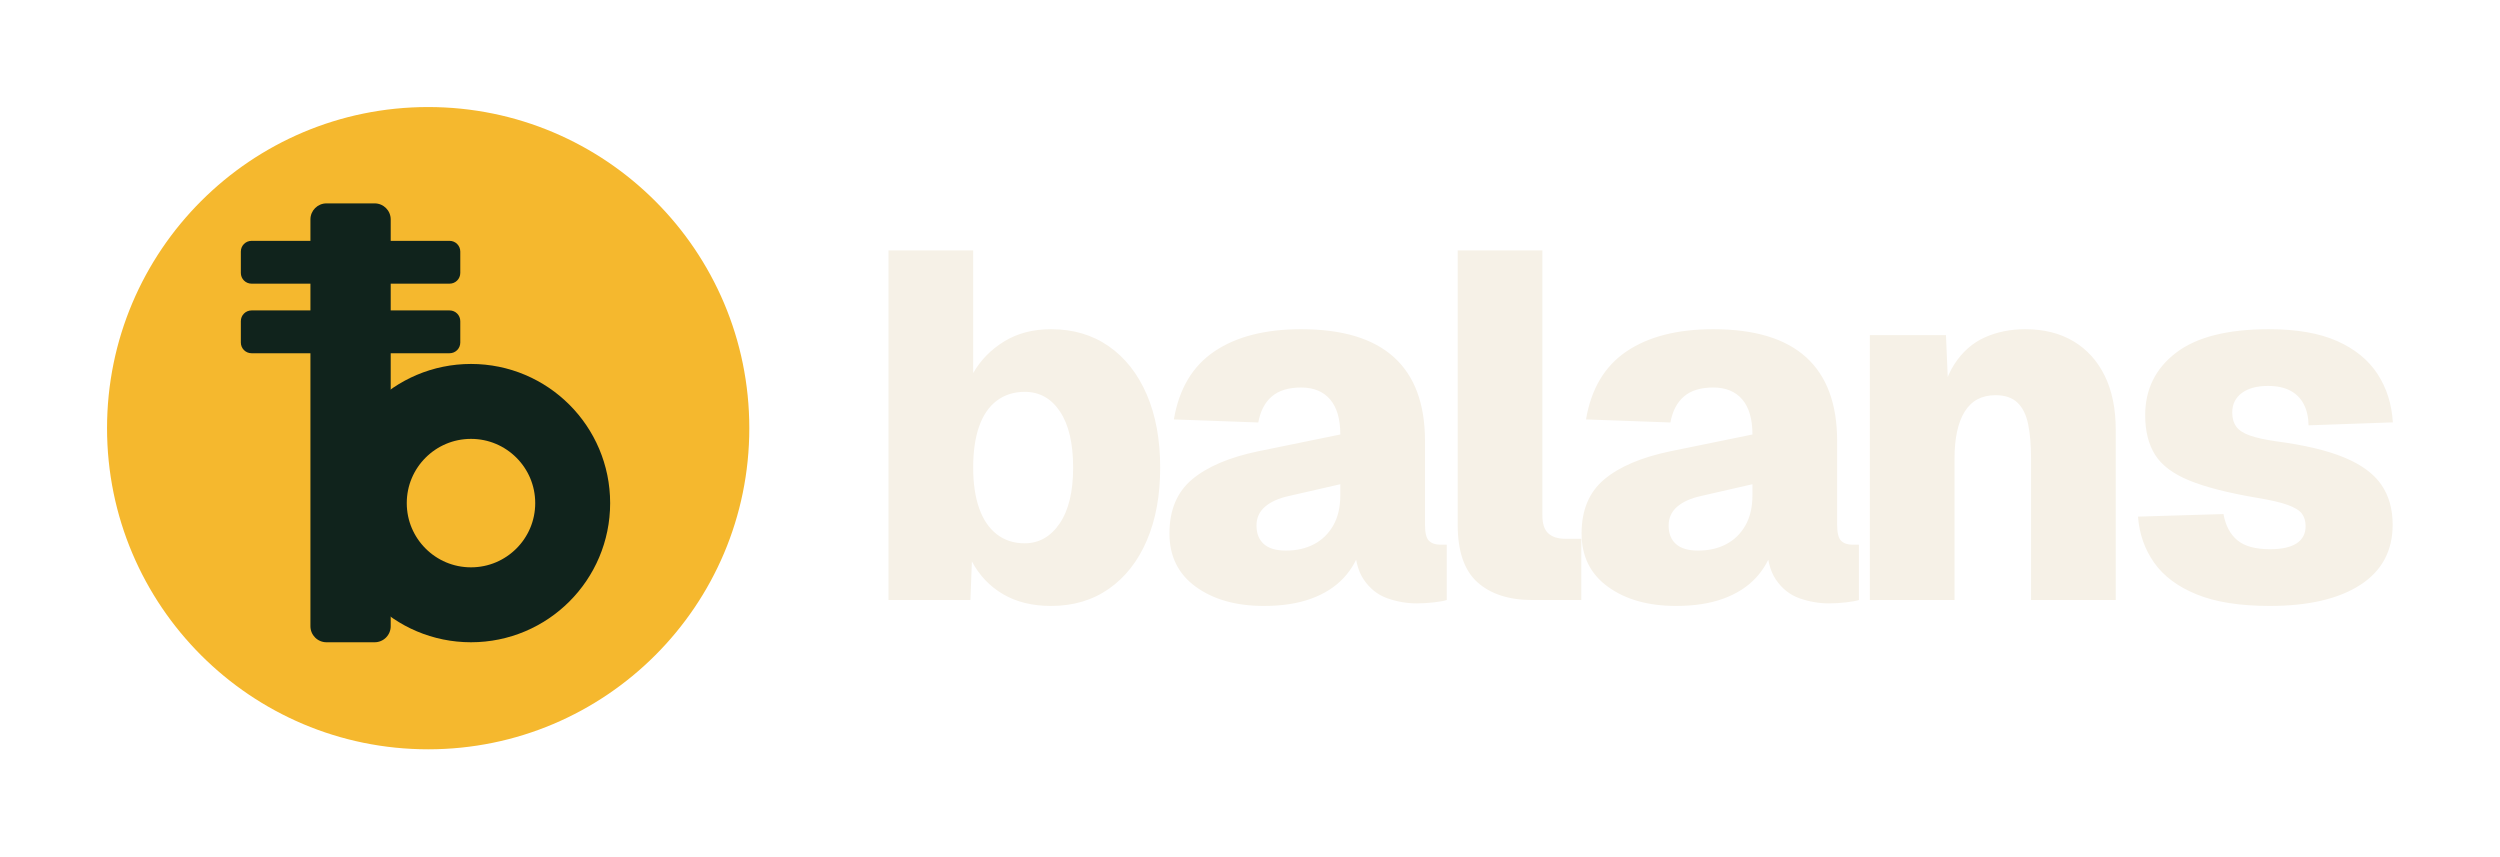
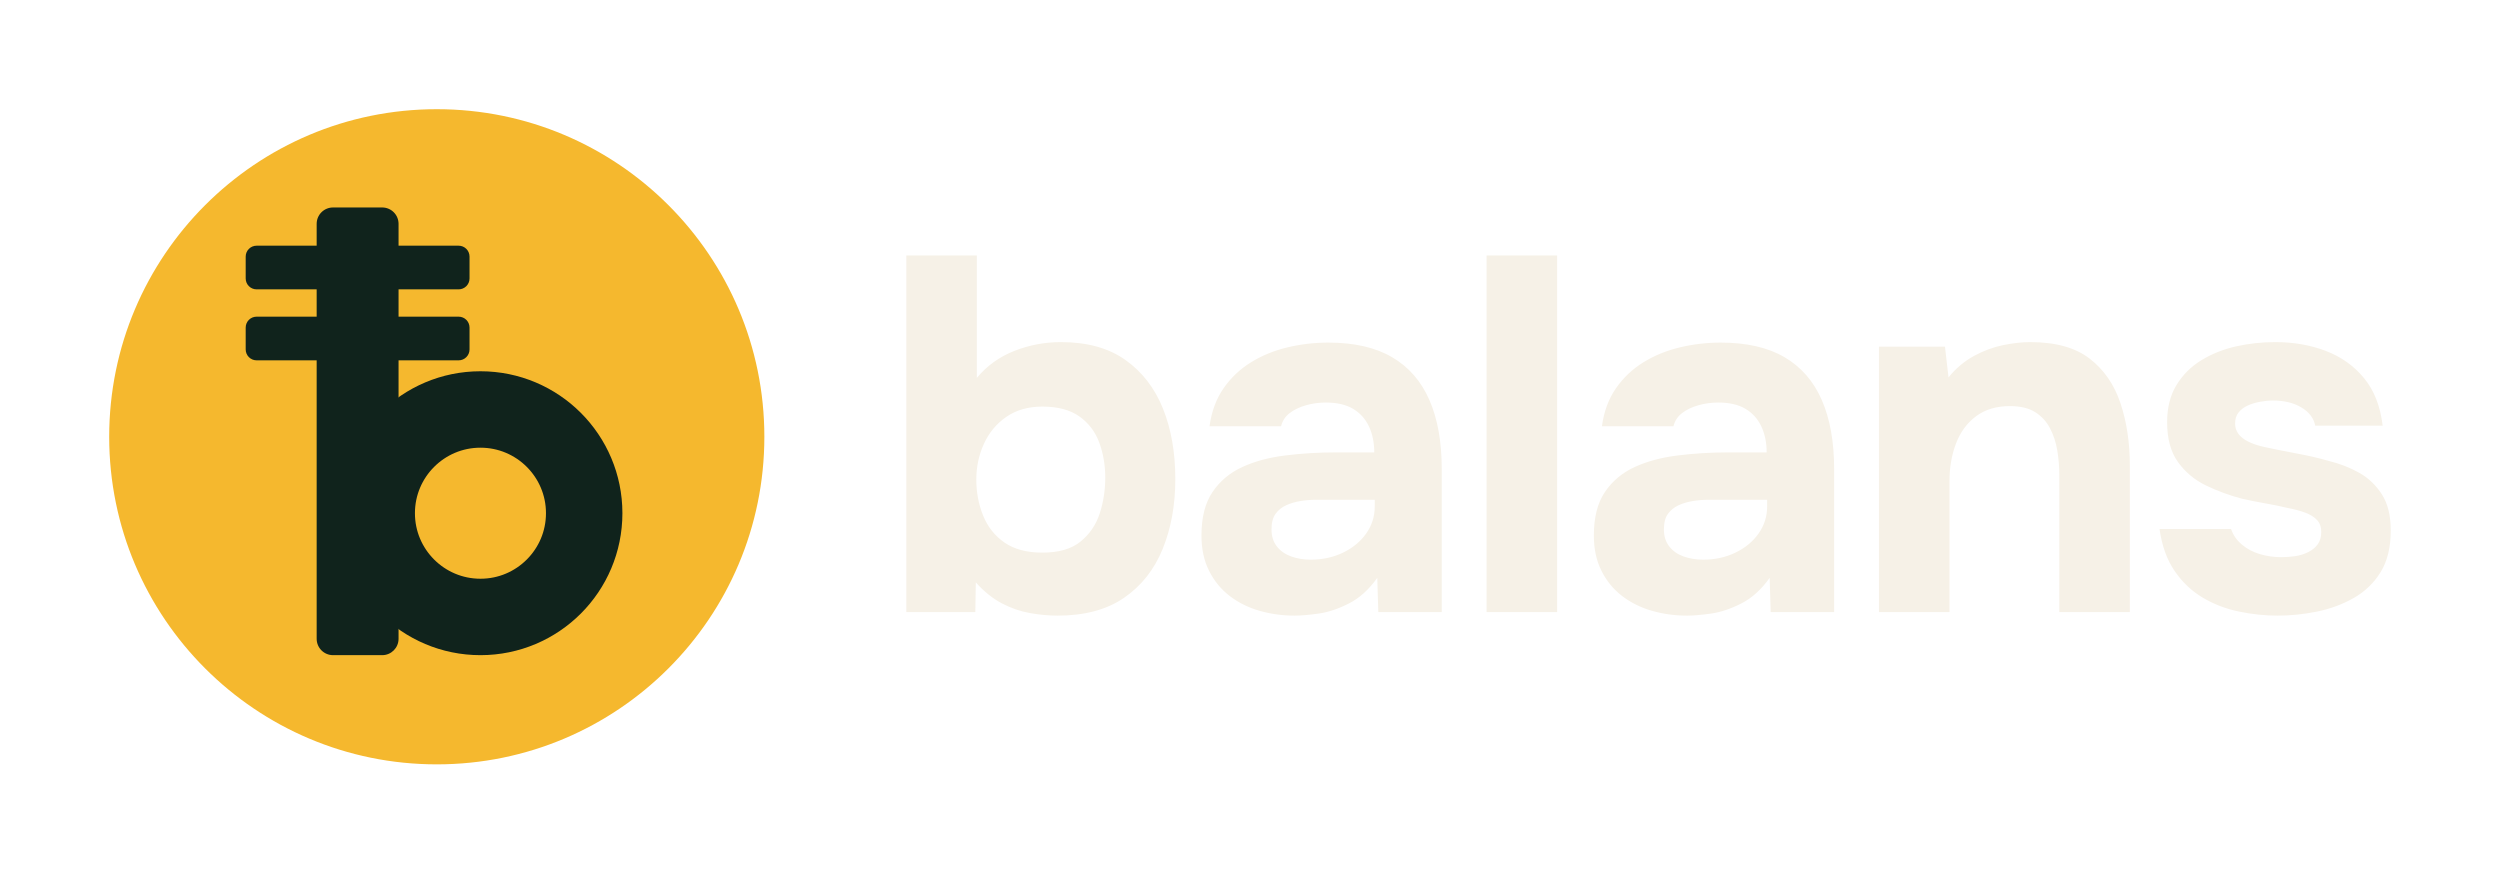
- <svg xmlns="http://www.w3.org/2000/svg" viewBox="0 0 467.1 160" width="467.1" height="160" role="img" aria-label="Balans">
+ <svg xmlns="http://www.w3.org/2000/svg" viewBox="0 0 457.9 160" width="457.9" height="160" role="img" aria-label="Balans">
  <g transform="translate(20 20) scale(1)">
    <circle cx="60" cy="60" r="60" fill="#F5B82E" />
    <rect x="38" y="18" width="15" height="82" rx="3" fill="#10231C" />
    <circle cx="68" cy="74" r="19" fill="none" stroke="#10231C" stroke-width="14" />
    <rect x="25" y="25" width="41" height="8" rx="2" fill="#10231C" />
    <rect x="25" y="38" width="41" height="8" rx="2" fill="#10231C" />
  </g>
-   <path transform="translate(160.41 112.11)" d="M35.972 1.104Q30.765 1.104 27.03 -1.076Q23.294 -3.257 21.178 -7.213L20.902 0.0H5.594V-65.32H21.418V-42.394Q23.478 -46.018 27.195 -48.309Q30.912 -50.6 35.972 -50.6Q42.191 -50.6 46.773 -47.398Q51.354 -44.197 53.857 -38.382Q56.359 -32.568 56.359 -24.748Q56.359 -16.928 53.857 -11.114Q51.354 -5.299 46.773 -2.098Q42.191 1.104 35.972 1.104ZM31.022 -10.598Q35.052 -10.598 37.573 -14.297Q40.094 -17.995 40.094 -24.748Q40.094 -31.519 37.646 -35.208Q35.199 -38.898 31.059 -38.898Q28.023 -38.898 25.834 -37.251Q23.644 -35.604 22.531 -32.439Q21.418 -29.274 21.418 -24.748Q21.418 -20.332 22.531 -17.158Q23.644 -13.984 25.824 -12.291Q28.005 -10.598 31.022 -10.598Z M75.734 1.104Q67.97 1.104 63.029 -2.466Q58.089 -6.035 58.089 -12.438Q58.089 -18.989 62.321 -22.54Q66.553 -26.091 74.63 -27.784L90.013 -30.93Q90.013 -35.254 88.108 -37.481Q86.204 -39.707 82.69 -39.707Q79.175 -39.707 77.225 -38.042Q75.274 -36.377 74.685 -33.175L58.917 -33.746Q60.37 -42.338 66.507 -46.469Q72.643 -50.6 82.69 -50.6Q94.282 -50.6 100.059 -45.347Q105.837 -40.094 105.837 -29.698V-14.039Q105.837 -11.794 106.582 -11.068Q107.327 -10.341 108.707 -10.341H109.903V0.0Q109.167 0.239 107.53 0.432Q105.892 0.626 104.31 0.626Q101.513 0.626 98.817 -0.322Q96.122 -1.27 94.392 -3.818Q92.662 -6.366 92.662 -11.15L93.877 -9.936Q92.938 -6.587 90.602 -4.094Q88.265 -1.601 84.548 -0.248Q80.831 1.104 75.734 1.104ZM79.856 -9.237Q82.818 -9.237 85.091 -10.424Q87.363 -11.61 88.688 -13.92Q90.013 -16.229 90.013 -19.614V-21.638L80.371 -19.43Q77.537 -18.805 75.946 -17.434Q74.354 -16.063 74.354 -13.91Q74.354 -11.684 75.725 -10.46Q77.096 -9.237 79.856 -9.237Z M125.93 0.0Q119.342 0.0 115.644 -3.312Q111.946 -6.624 111.946 -14.058V-65.32H127.77V-15.806Q127.77 -13.45 128.883 -12.448Q129.996 -11.445 132.057 -11.445H135.038V0.0Z M152.738 1.104Q144.974 1.104 140.033 -2.466Q135.093 -6.035 135.093 -12.438Q135.093 -18.989 139.325 -22.54Q143.557 -26.091 151.634 -27.784L167.017 -30.93Q167.017 -35.254 165.112 -37.481Q163.208 -39.707 159.694 -39.707Q156.179 -39.707 154.229 -38.042Q152.278 -36.377 151.689 -33.175L135.921 -33.746Q137.374 -42.338 143.511 -46.469Q149.647 -50.6 159.694 -50.6Q171.286 -50.6 177.063 -45.347Q182.841 -40.094 182.841 -29.698V-14.039Q182.841 -11.794 183.586 -11.068Q184.331 -10.341 185.711 -10.341H186.907V0.0Q186.171 0.239 184.534 0.432Q182.896 0.626 181.314 0.626Q178.517 0.626 175.821 -0.322Q173.126 -1.27 171.396 -3.818Q169.666 -6.366 169.666 -11.15L170.881 -9.936Q169.942 -6.587 167.606 -4.094Q165.269 -1.601 161.552 -0.248Q157.835 1.104 152.738 1.104ZM156.86 -9.237Q159.822 -9.237 162.095 -10.424Q164.367 -11.61 165.692 -13.92Q167.017 -16.229 167.017 -19.614V-21.638L157.375 -19.43Q154.541 -18.805 152.95 -17.434Q151.358 -16.063 151.358 -13.91Q151.358 -11.684 152.729 -10.46Q154.1 -9.237 156.86 -9.237Z M188.95 0.0V-49.496H203.173L203.817 -34.353L201.866 -34.666Q202.492 -40.609 204.755 -44.077Q207.018 -47.546 210.432 -49.073Q213.845 -50.6 217.985 -50.6Q223.229 -50.6 227.01 -48.337Q230.791 -46.074 232.843 -41.888Q234.894 -37.702 234.894 -31.814V0.0H219.07V-26.441Q219.07 -30.213 218.528 -32.853Q217.985 -35.494 216.531 -36.883Q215.078 -38.272 212.428 -38.272Q208.582 -38.272 206.678 -35.208Q204.774 -32.145 204.774 -26.441V0.0Z M263.654 1.104Q255.318 1.104 250.028 -1.049Q244.738 -3.202 242.08 -6.964Q239.421 -10.727 239.053 -15.585L255.024 -16.063Q255.613 -12.825 257.628 -11.16Q259.642 -9.494 263.727 -9.494Q267.002 -9.494 268.686 -10.589Q270.37 -11.684 270.37 -13.8Q270.37 -15.217 269.68 -16.137Q268.99 -17.057 267.039 -17.765Q265.089 -18.474 261.298 -19.099Q253.239 -20.461 248.676 -22.319Q244.113 -24.178 242.254 -27.122Q240.396 -30.066 240.396 -34.518Q240.396 -41.786 246.146 -46.193Q251.896 -50.6 263.525 -50.6Q271.29 -50.6 276.267 -48.383Q281.244 -46.166 283.801 -42.246Q286.359 -38.327 286.672 -33.194L270.922 -32.642Q270.885 -34.942 270.02 -36.598Q269.155 -38.254 267.499 -39.128Q265.843 -40.002 263.341 -40.002Q260.231 -40.002 258.446 -38.677Q256.661 -37.352 256.661 -35.034Q256.661 -33.451 257.407 -32.412Q258.152 -31.372 259.964 -30.737Q261.777 -30.102 264.831 -29.661Q272.817 -28.612 277.601 -26.625Q282.385 -24.638 284.51 -21.556Q286.635 -18.474 286.635 -14.094Q286.635 -6.716 280.554 -2.806Q274.473 1.104 263.654 1.104Z" fill="#F6F1E7" />
+   <path d="M193.68 112.76L193.68 112.76Q191.28 112.76 188.65 112.29Q186.02 111.83 183.48 110.50Q180.95 109.16 178.73 106.67L178.73 106.67L178.64 112.11L166 112.11L166 46.79L178.92 46.79L178.92 69.21Q181.68 65.89 185.79 64.27Q189.90 62.66 194.32 62.66L194.32 62.66Q201.52 62.66 206.13 65.93Q210.75 69.21 213.01 74.84Q215.27 80.46 215.27 87.75L215.27 87.75Q215.27 94.86 212.96 100.53Q210.65 106.21 205.90 109.48Q201.15 112.76 193.68 112.76ZM190.91 101.22L190.91 101.22Q195.43 101.22 197.92 99.19Q200.41 97.16 201.43 94.03Q202.44 90.89 202.44 87.48L202.44 87.48Q202.44 84.06 201.34 81.06Q200.23 78.07 197.69 76.27Q195.15 74.47 190.91 74.47L190.91 74.47Q187.04 74.47 184.31 76.36Q181.59 78.25 180.21 81.30Q178.82 84.34 178.82 87.85L178.82 87.85Q178.82 91.35 180.07 94.44Q181.32 97.53 183.99 99.38Q186.67 101.22 190.91 101.22ZM237.13 112.76L237.13 112.76Q233.81 112.76 230.72 111.88Q227.63 111.00 225.23 109.16Q222.83 107.31 221.45 104.54Q220.06 101.78 220.06 98.09L220.06 98.09Q220.06 93.10 222.09 90.11Q224.12 87.11 227.54 85.54Q230.95 83.97 235.43 83.42Q239.90 82.86 244.70 82.86L244.70 82.86L251.71 82.86Q251.71 80.19 250.74 78.11Q249.77 76.04 247.83 74.88Q245.90 73.73 242.85 73.73L242.85 73.73Q240.92 73.73 239.16 74.24Q237.41 74.74 236.21 75.67Q235.01 76.59 234.64 78.07L234.64 78.07L221.54 78.07Q222.09 74.01 224.12 71.10Q226.15 68.19 229.15 66.35Q232.15 64.50 235.79 63.63Q239.44 62.75 243.31 62.75L243.31 62.75Q250.42 62.75 254.98 65.43Q259.55 68.10 261.81 73.27Q264.07 78.44 264.07 85.91L264.07 85.91L264.07 112.11L252.45 112.11L252.26 105.84Q249.96 109.07 247.05 110.54Q244.14 112.02 241.47 112.39Q238.79 112.76 237.13 112.76ZM240.08 102.51L240.08 102.51Q243.31 102.51 245.99 101.22Q248.66 99.93 250.23 97.72Q251.80 95.50 251.80 92.74L251.80 92.74L251.80 91.54L241.01 91.54Q239.62 91.54 238.19 91.77Q236.76 92.00 235.56 92.55Q234.36 93.10 233.63 94.12Q232.89 95.13 232.89 96.98L232.89 96.98Q232.89 98.82 233.86 100.07Q234.83 101.32 236.49 101.92Q238.15 102.51 240.08 102.51ZM285.20 112.11L272.28 112.11L272.28 46.79L285.20 46.79L285.20 112.11ZM309.00 112.76L309.00 112.76Q305.68 112.76 302.59 111.88Q299.50 111.00 297.10 109.16Q294.70 107.31 293.32 104.54Q291.93 101.78 291.93 98.09L291.93 98.09Q291.93 93.10 293.96 90.11Q295.99 87.11 299.41 85.54Q302.82 83.97 307.30 83.42Q311.77 82.86 316.57 82.86L316.57 82.86L323.58 82.86Q323.58 80.19 322.61 78.11Q321.64 76.04 319.70 74.88Q317.77 73.73 314.72 73.73L314.72 73.73Q312.79 73.73 311.03 74.24Q309.28 74.74 308.08 75.67Q306.88 76.59 306.51 78.07L306.51 78.07L293.41 78.07Q293.96 74.01 295.99 71.10Q298.02 68.19 301.02 66.35Q304.02 64.50 307.67 63.63Q311.31 62.75 315.18 62.75L315.18 62.75Q322.29 62.75 326.86 65.43Q331.42 68.10 333.68 73.27Q335.94 78.44 335.94 85.91L335.94 85.91L335.94 112.11L324.32 112.11L324.13 105.84Q321.83 109.07 318.92 110.54Q316.01 112.02 313.34 112.39Q310.66 112.76 309.00 112.76ZM311.96 102.51L311.96 102.51Q315.18 102.51 317.86 101.22Q320.54 99.93 322.10 97.72Q323.67 95.50 323.67 92.74L323.67 92.74L323.67 91.54L312.88 91.54Q311.49 91.54 310.06 91.77Q308.63 92.00 307.43 92.55Q306.24 93.10 305.50 94.12Q304.76 95.13 304.76 96.98L304.76 96.98Q304.76 98.82 305.73 100.07Q306.70 101.32 308.36 101.92Q310.02 102.51 311.96 102.51ZM357.07 112.11L344.15 112.11L344.15 63.49L356.24 63.49L356.89 69.12Q358.92 66.63 361.54 65.20Q364.17 63.77 366.90 63.21Q369.62 62.66 371.83 62.66L371.83 62.66Q378.84 62.66 382.76 65.70Q386.69 68.75 388.39 73.87Q390.10 78.99 390.10 85.26L390.10 85.26L390.10 112.11L377.18 112.11L377.18 86.92Q377.18 84.71 376.81 82.49Q376.44 80.28 375.48 78.44Q374.51 76.59 372.75 75.48Q371.00 74.38 368.14 74.38L368.14 74.38Q364.45 74.38 361.96 76.22Q359.47 78.07 358.27 81.20Q357.07 84.34 357.07 88.12L357.07 88.12L357.07 112.11ZM417.13 112.76L417.13 112.76Q413.72 112.76 410.12 112.02Q406.52 111.28 403.48 109.48Q400.43 107.68 398.31 104.59Q396.19 101.50 395.54 96.89L395.54 96.89L408.64 96.89Q409.20 98.55 410.63 99.75Q412.06 100.95 413.95 101.50Q415.84 102.05 417.78 102.05L417.78 102.05Q419.07 102.05 420.36 101.87Q421.65 101.68 422.76 101.13Q423.87 100.58 424.51 99.70Q425.16 98.82 425.16 97.44L425.16 97.44Q425.16 96.06 424.37 95.23Q423.59 94.40 422.21 93.89Q420.82 93.38 418.88 93.01L418.88 93.01Q416.95 92.55 414.82 92.18Q412.70 91.81 410.67 91.35L410.67 91.35Q407.17 90.43 404.03 88.91Q400.89 87.38 398.91 84.62Q396.93 81.85 396.93 77.33L396.93 77.33Q396.93 73.36 398.63 70.55Q400.34 67.73 403.20 65.98Q406.06 64.23 409.57 63.44Q413.07 62.66 416.76 62.66L416.76 62.66Q421.74 62.66 425.99 64.27Q430.23 65.89 433.00 69.26Q435.77 72.62 436.41 77.97L436.41 77.97L424.05 77.97Q423.68 75.94 421.56 74.65Q419.44 73.36 416.30 73.36L416.30 73.36Q415.19 73.36 413.95 73.59Q412.70 73.82 411.69 74.28Q410.67 74.74 410.03 75.53Q409.38 76.31 409.38 77.60L409.38 77.60Q409.38 78.62 409.98 79.45Q410.58 80.28 411.78 80.88Q412.98 81.48 414.64 81.85L414.64 81.85Q417.59 82.49 420.82 83.09Q424.05 83.69 426.54 84.43L426.54 84.43Q429.59 85.17 432.12 86.60Q434.66 88.03 436.28 90.57Q437.89 93.10 437.89 97.16L437.89 97.16Q437.89 101.78 436.04 104.78Q434.20 107.77 431.11 109.53Q428.02 111.28 424.37 112.02Q420.73 112.76 417.13 112.76Z" fill="#F6F1E7" />
</svg>
